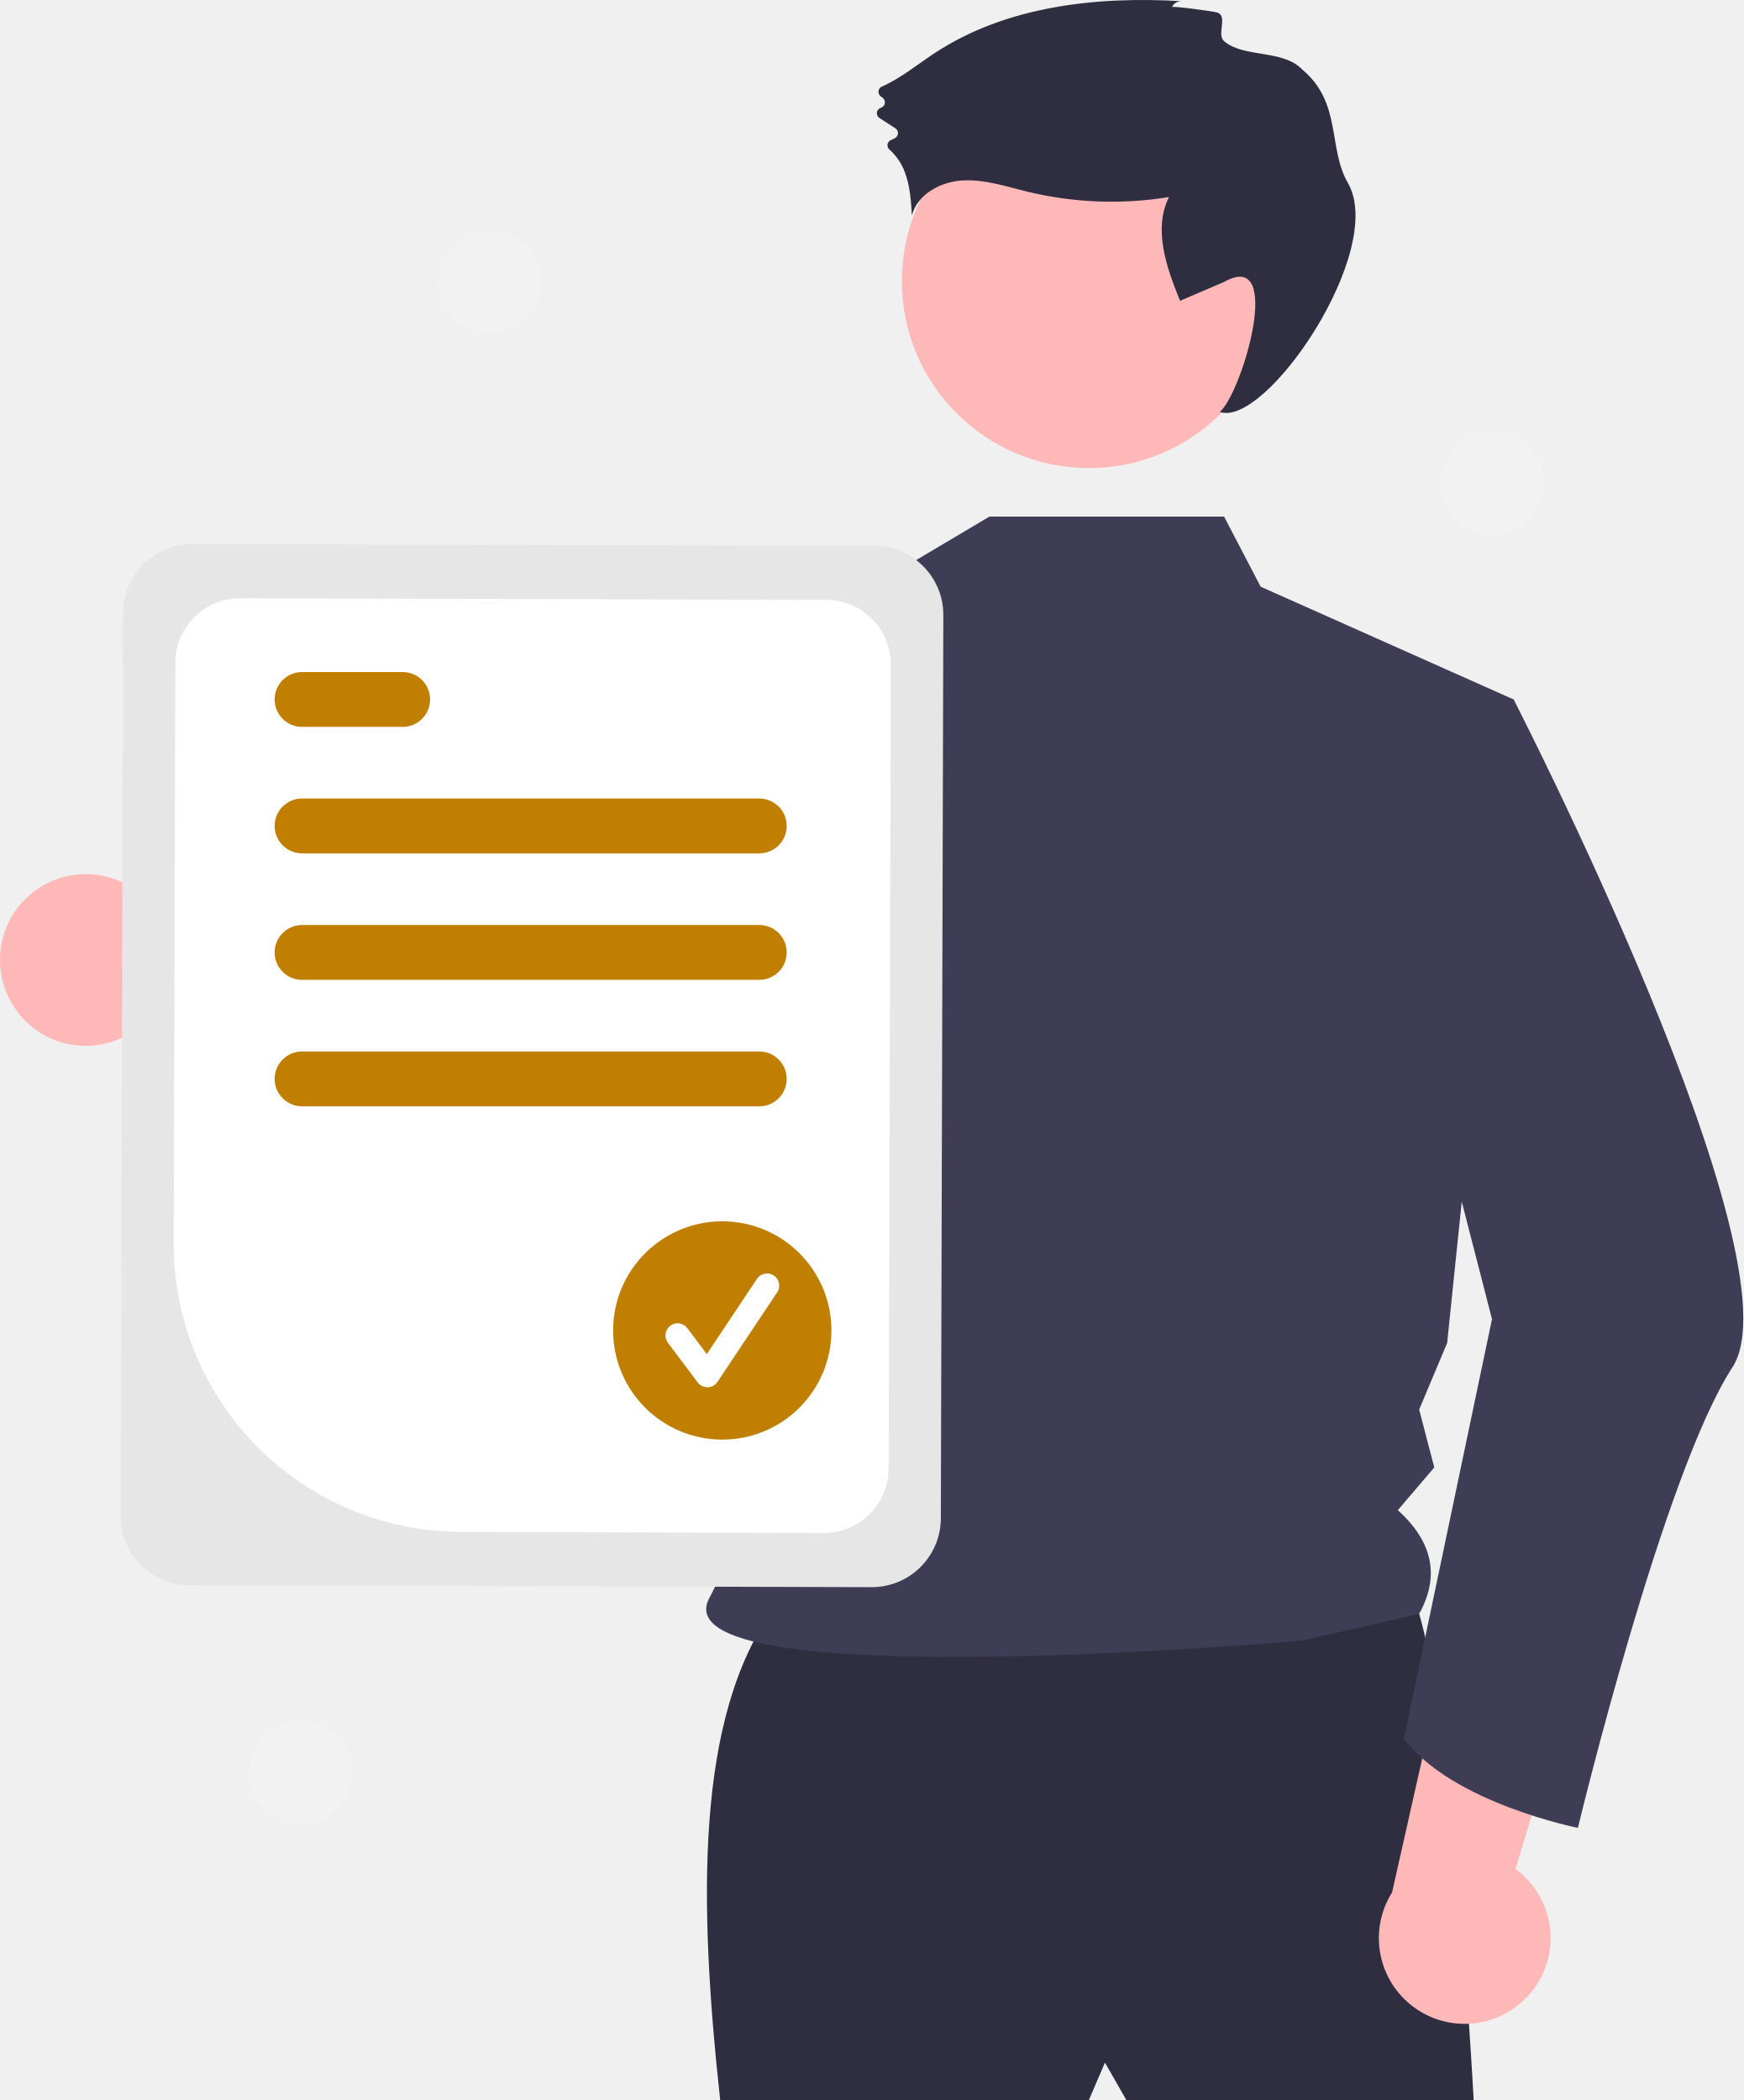
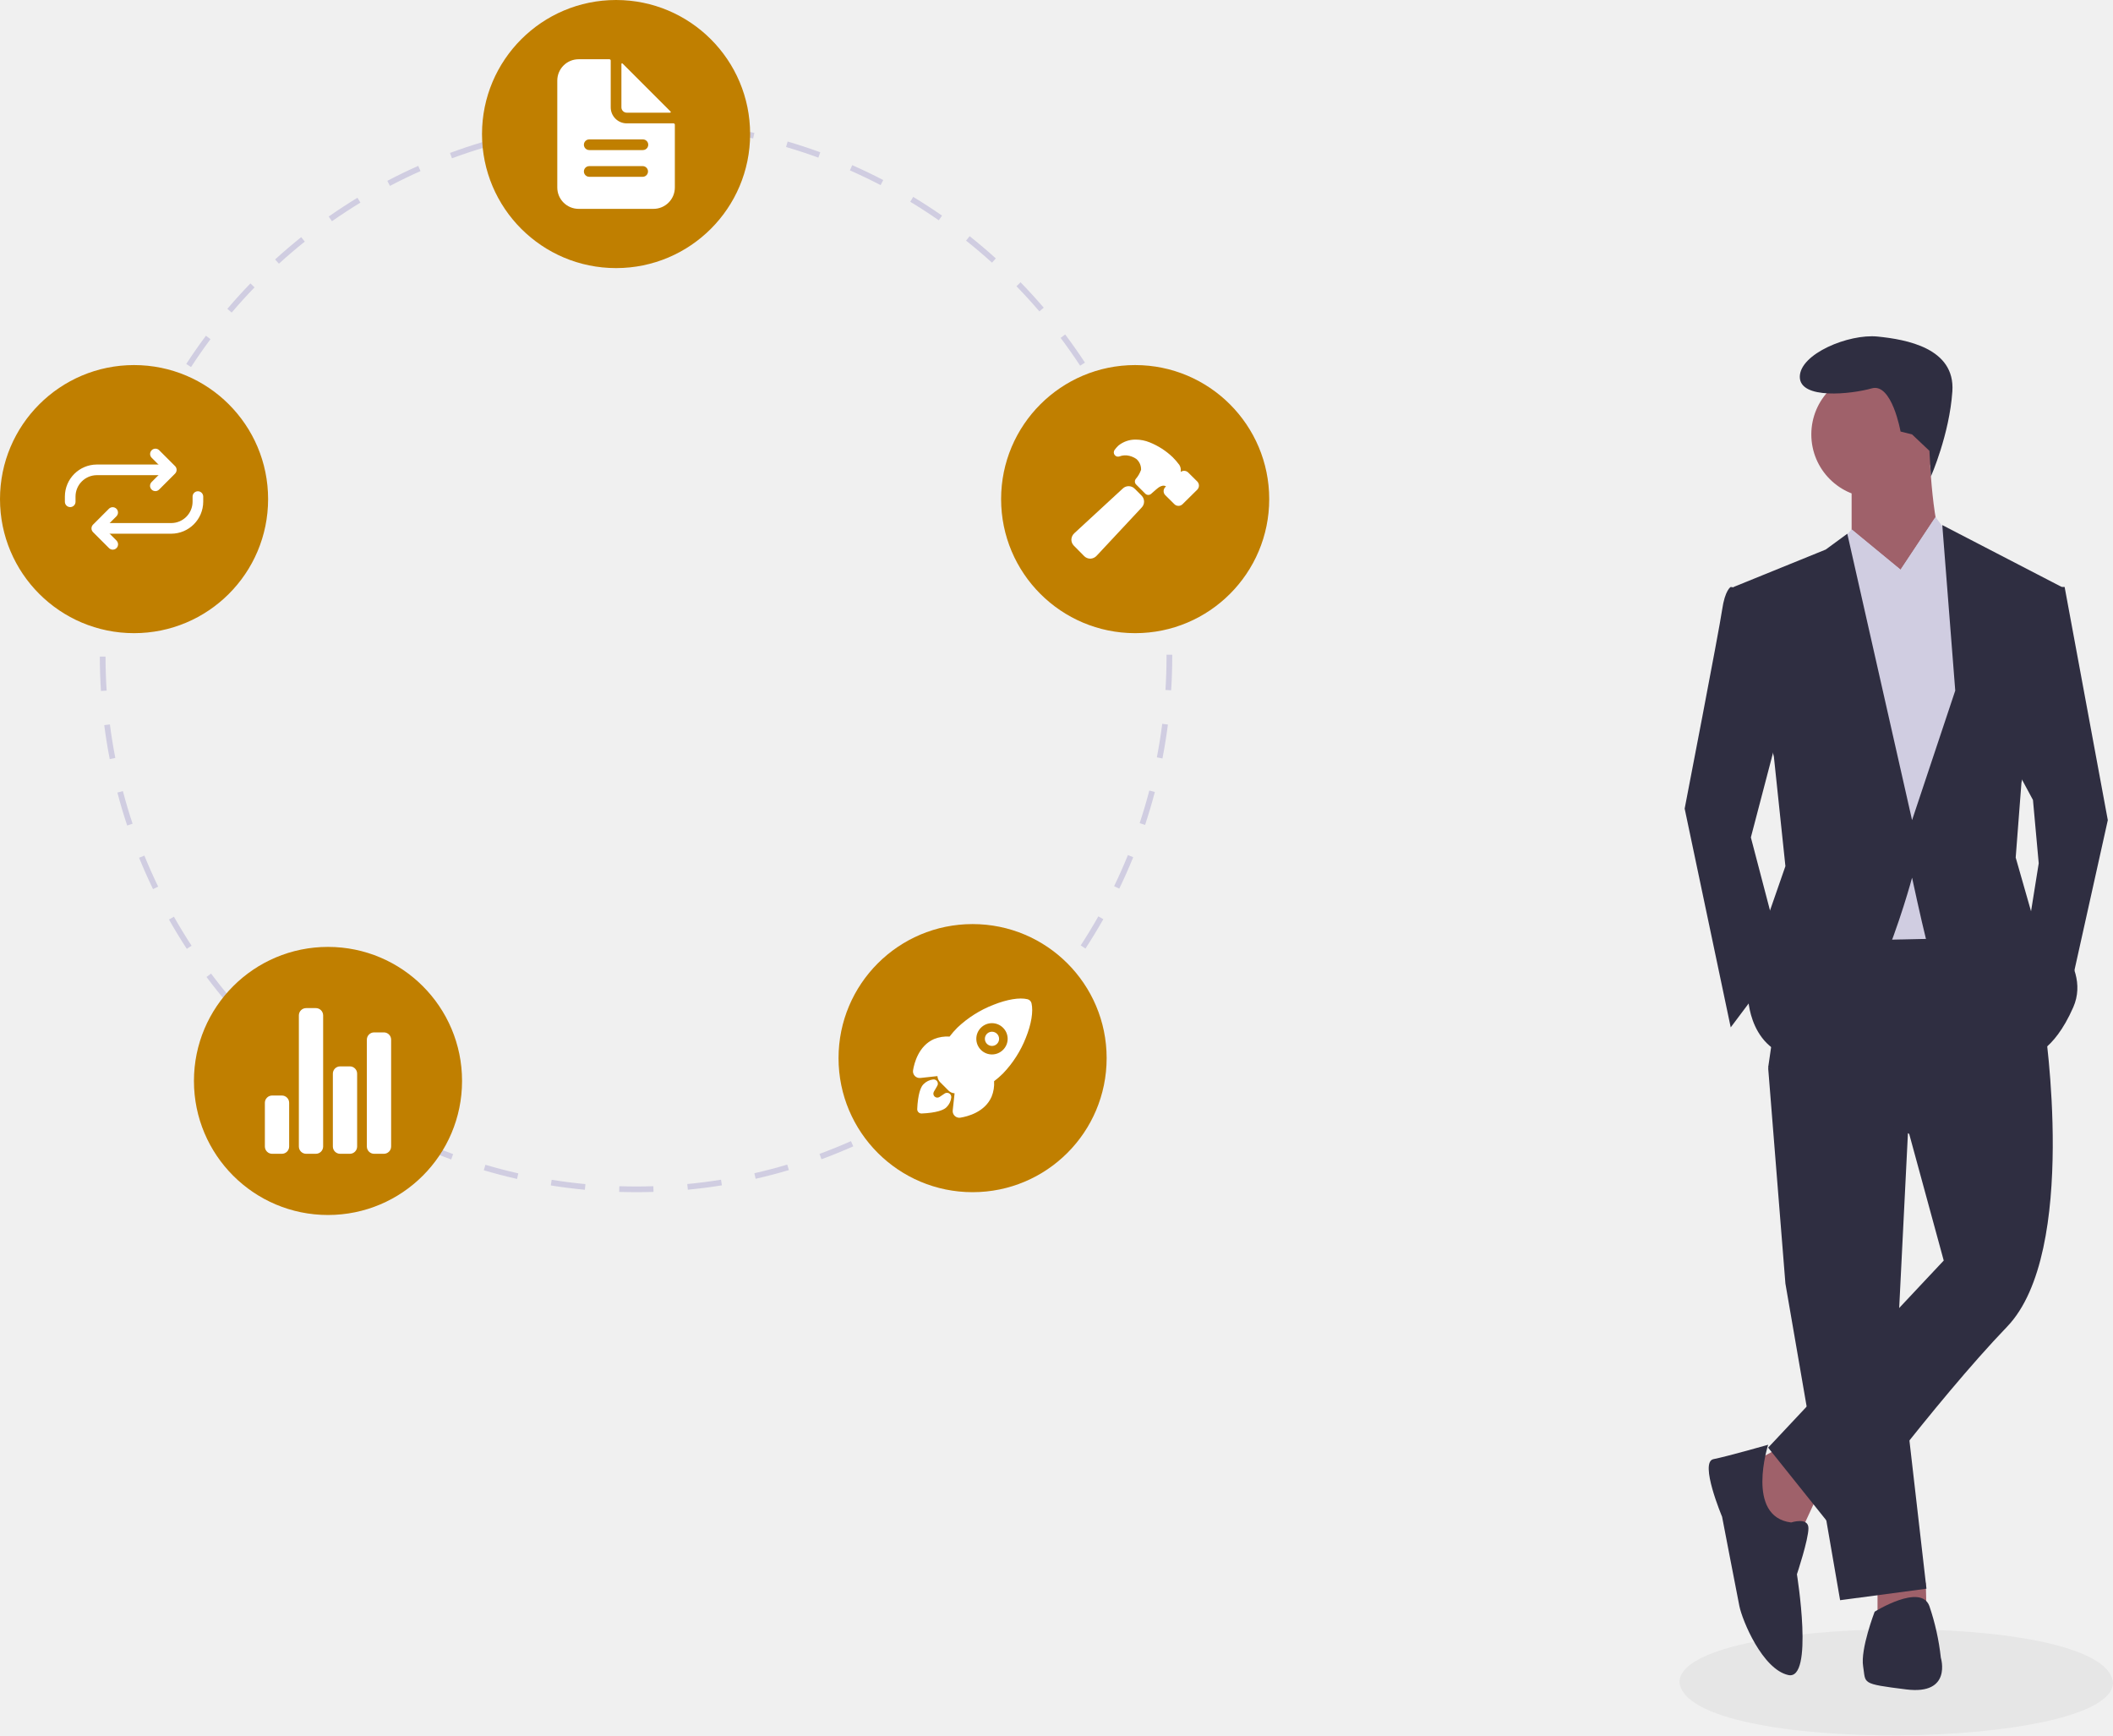
- <svg xmlns="http://www.w3.org/2000/svg" data-name="Layer 1" width="571.94" height="689.038" viewBox="0 0 571.94 689.038">
-   <path d="M310.019,435.422a27.981,27.981,0,0,0,42.374,6.734L438.65,491.628,435.436,440.056l-81.418-39.072a28.133,28.133,0,0,0-43.998,34.439Z" transform="translate(-305.9303 -105.8648)" fill="#ffb8b8" />
-   <path d="M559.741,633.604c-25.586,35.812-24.671,95.726-17.533,161.299l120.974,0,5.26-12.273,7.013,12.273H789.417s-8.766-166.559-24.546-171.819S559.741,633.604,559.741,633.604Z" transform="translate(-305.9303 -105.8648)" fill="#2f2e41" />
-   <circle cx="357.252" cy="92.218" r="61.364" fill="#ffb8b8" />
-   <path d="M707.534,275.368l12,23,83,37L780.717,546.504,771.534,568.368l4.961,18.987L764.534,601.368c12.007,10.864,13.532,22.236,7,34l-38.221,8.756s-212.521,18.898-194.611-14.026c19.57-35.974,24.553-142.215-18.649-198.988-36.677-48.199-8.519-110.742-8.519-110.742l87-26,32-19Z" transform="translate(-305.9303 -105.8648)" fill="#3f3d56" />
-   <path d="M690.426,108.195a3.385,3.385,0,0,1,3.257-1.933c-28.093-1.68-57.685,1.594-81.188,17.075-5.694,3.751-11.062,8.224-17.258,10.945a1.859,1.859,0,0,0-.38,3.163l.681.534a1.866,1.866,0,0,1-.607,3.253l0,0a1.866,1.866,0,0,0-.469,3.352l5.215,3.371a1.858,1.858,0,0,1,.017,3.126,9.271,9.271,0,0,1-1.387.703,1.862,1.862,0,0,0-.59,3.128,18.537,18.537,0,0,1,5.046,7.377c1.738,4.52,2.051,9.442,2.344,14.276,1.797-6.974,9.408-11.08,16.598-11.497s14.202,1.955,21.199,3.66a117.272,117.272,0,0,0,46.548,1.791c-5.256,10.549-.822,23.131,3.64,34.04l14.443-6.191c19.836-11.197,6.019,36.168-1.397,42.67,15.141,5.249,54.772-53.014,42.023-75.114-6.632-11.496-1.924-26.324-14.963-37.227-6.39-6.727-19.149-3.737-25.664-9.328-2.564-2.201,1.344-8.088-2.18-9.371C704.184,109.571,690.619,107.765,690.426,108.195Z" transform="translate(-305.9303 -105.8648)" fill="#2f2e41" />
-   <path d="M586.484,300.308c-11.26,49.99-40.14,166.71-69.44,191.12a17.092,17.092,0,0,1-6.52,3.85c-102.99,25.09-135.99-38.91-135.99-38.91s27.6-13.45,28.3-39.74l55.66,17.27,48.52-109.19,7.14-6.66.04-.04Z" transform="translate(-305.9303 -105.8648)" fill="#3f3d56" />
-   <path d="M806.075,761.941a27.982,27.982,0,0,0-2.938-42.806L832.009,623.982l-49.539,14.696L762.648,726.784a28.133,28.133,0,0,0,43.427,35.156Z" transform="translate(-305.9303 -105.8648)" fill="#ffb8b8" />
-   <path d="M779.65,330.045l22.884,5.323s94.584,184.028,71.792,219.093-50.715,151.156-50.715,151.156-41.298-8.21-57.077-29.249l28.896-137.686-29.805-115.715Z" transform="translate(-305.9303 -105.8648)" fill="#3f3d56" />
-   <path d="M345.51,603.32l.822-296.389a22.652,22.652,0,0,1,22.689-22.564l223.839.621a22.652,22.652,0,0,1,22.564,22.689l-.822,296.389a22.652,22.652,0,0,1-22.689,22.564l-223.839-.621A22.652,22.652,0,0,1,345.51,603.32Z" transform="translate(-305.9303 -105.8648)" fill="#e6e6e6" />
-   <path d="M362.928,513.846l.528-190.546a21.214,21.214,0,0,1,21.249-21.132l192.371.533a21.215,21.215,0,0,1,21.133,21.249l-.731,263.746A21.215,21.215,0,0,1,576.228,608.829L457.058,608.499A94.498,94.498,0,0,1,362.928,513.846Z" transform="translate(-305.9303 -105.8648)" fill="#fff" />
-   <path d="M555.034,385.868h-150a9,9,0,0,1,0-18h150a9,9,0,0,1,0,18Z" transform="translate(-305.9303 -105.8648)" fill="#c07f00" />
-   <path d="M438.034,344.368h-33a9,9,0,0,1,0-18h33a9,9,0,0,1,0,18Z" transform="translate(-305.9303 -105.8648)" fill="#c07f00" />
-   <path d="M555.034,427.368h-150a9,9,0,0,1,0-18h150a9,9,0,0,1,0,18Z" transform="translate(-305.9303 -105.8648)" fill="#c07f00" />
-   <path d="M555.034,468.868h-150a9,9,0,0,1,0-18h150a9,9,0,0,1,0,18Z" transform="translate(-305.9303 -105.8648)" fill="#c07f00" />
-   <circle cx="236.967" cy="436.543" r="35.811" fill="#c07f00" />
-   <path d="M538.012,561.045a3.982,3.982,0,0,1-3.186-1.594l-9.77-13.027a3.983,3.983,0,1,1,6.374-4.78l6.392,8.522,16.416-24.624a3.984,3.984,0,1,1,6.629,4.419L541.326,559.271a3.985,3.985,0,0,1-3.204,1.773C538.085,561.045,538.048,561.045,538.012,561.045Z" transform="translate(-305.9303 -105.8648)" fill="#fff" />
-   <circle cx="160.604" cy="92.503" r="17" fill="#f2f2f2" />
-   <circle cx="98.604" cy="581.503" r="17" fill="#f2f2f2" />
-   <circle cx="489.604" cy="158.503" r="17" fill="#f2f2f2" />
+ <svg xmlns="http://www.w3.org/2000/svg" data-name="Layer 1" width="740.84" height="608.466" viewBox="0 0 740.84 608.466">
+   <path d="M970.42,735.63c.226,23.706-149.154,25.878-152.0.002C818.194,711.928,967.574,709.755,970.42,735.63Z" transform="translate(-229.5799 -145.7671)" fill="#e6e6e6" />
+   <polygon points="623.966 507.569 612.864 513.624 619.929 536.837 631.03 537.846 637.086 524.726 623.966 507.569" fill="#9f616a" />
+   <polygon points="658.28 553.994 658.28 565.095 675.437 564.086 675.198 554.943 658.28 553.994" fill="#9f616a" />
+   <polygon points="619.929 374.348 625.984 450.042 645.16 561.058 675.437 557.021 665.345 469.217 669.382 388.478 619.929 374.348" fill="#2f2e41" />
+   <path d="M930.248,463.598l-72.666,1.009-8.074,55.508,49.453,23.213,12.111,44.407L849.509,653.336l24.222,30.277s34.314-46.425,59.545-72.666,13.12-105.971,13.12-105.971Z" transform="translate(-229.5799 -145.7671)" fill="#2f2e41" />
+   <circle cx="657.271" cy="152.315" r="22.203" fill="#9f616a" />
+   <path d="M878.777,313.221V335.424l15.139,24.222s23.213-17.157,18.166-21.194-6.055-35.324-6.055-35.324Z" transform="translate(-229.5799 -145.7671)" fill="#9f616a" />
+   <polygon points="649.197 185.62 634.058 203.786 640.114 329.941 687.548 328.932 695.622 218.925 685.53 190.666 678.607 181.247 666.354 199.749 649.197 185.62" fill="#d0cde1" />
+   <path d="M854.555,396.988l-11.102,42.388,11.102,42.388-18.166,24.222-16.148-76.703s12.111-62.573,13.12-69.638,3.028-8.074,3.028-8.074l8.074,1.009Z" transform="translate(-229.5799 -145.7671)" fill="#2f2e41" />
+   <polygon points="705.714 267.368 712.779 280.489 714.798 302.692 710.761 327.923 724.89 351.136 739.019 287.553 723.881 205.804 717.825 205.804 705.714 267.368" fill="#2f2e41" />
+   <path d="M849.509,652.327s-14.129,4.037-19.176,5.046,3.028,20.185,3.028,20.185,5.046,26.24,6.055,31.287,8.074,22.203,17.157,24.222,3.028-35.324,3.028-35.324,4.037-12.111,4.037-16.148-6.055-2.018-6.055-2.018C841.435,677.558,849.509,652.327,849.509,652.327Z" transform="translate(-229.5799 -145.7671)" fill="#2f2e41" />
+   <path d="M882.814,730.039c1.009,6.055-1.009,6.055,15.139,8.074s12.111-11.102,12.111-11.102a84.8,84.8,0,0,0-4.037-18.166c-3.028-8.074-19.176,2.018-19.176,2.018S881.805,723.983,882.814,730.039Z" transform="translate(-229.5799 -145.7671)" fill="#2f2e41" />
+   <path d="M906.053,303.833l.526,8.976s6.512-14.727,7.522-29.865S897.952,264.777,887.86,263.768s-27.25,6.055-27.25,14.129,18.166,6.055,25.231,4.037,10.092,15.139,10.092,15.139l4.037,1.009Z" transform="translate(-229.5799 -145.7671)" fill="#2f2e41" />
+   <polygon points="643.24 192.767 649.197 185.62 666.354 199.749 649.197 211.86 643.24 192.767" fill="#d0cde1" />
+   <polygon points="685.53 190.666 678.465 181.583 666.354 199.749 681.493 210.851 685.53 190.666" fill="#d0cde1" />
+   <path d="M851.527,411.117l4.037,38.351-8.074,23.213L842.444,494.885s0,21.194,20.185,22.203,37.342-63.582,37.342-63.582,3.028,14.129,5.046,22.203,36.333,40.37,36.333,40.37,8.074-1.009,15.139-17.157-14.129-31.287-14.129-31.287l-6.056-21.194,2.018-26.24L952.452,351.572,910.568,329.873l4.542,58.032-15.139,45.416-22.708-100.42-7.569,5.551L837.398,351.572Z" transform="translate(-229.5799 -145.7671)" fill="#2f2e41" />
+   <path d="M452.664,563.767c-1.996-.016-4.014-.029-5.997-.091l.062-1.999c1.962.061,3.968.088,5.936.09,1.976,0,3.99-.032,5.987-.097l.064,1.998C456.697,563.734,454.661,563.767,452.664,563.767Zm-18.019-.845c-3.981-.377-8.002-.888-11.951-1.518l.315-1.975c3.906.623,7.884,1.129,11.824,1.502Zm36.092-.021-.19-1.99c3.938-.377,7.916-.888,11.822-1.517l.318,1.975C478.739,562.004,474.718,562.52,470.738,562.901Zm-59.873-3.778c-3.898-.884-7.821-1.907-11.658-3.041l.567-1.918c3.796,1.122,7.676,2.134,11.533,3.008Zm83.648-.05-.444-1.949c3.866-.882,7.745-1.898,11.53-3.022l.569,1.918C502.343,557.155,498.421,558.182,494.514,559.073Zm-106.745-6.776c-3.762-1.382-7.525-2.903-11.187-4.523l.81-1.828c3.622,1.602,7.345,3.107,11.066,4.475Zm129.833-.078-.691-1.877c3.699-1.362,7.409-2.867,11.028-4.473l.812,1.828C525.091,549.32,521.34,550.841,517.601,552.218Zm-151.887-9.68c-3.54-1.848-7.075-3.84-10.506-5.92l1.037-1.711c3.395,2.06,6.892,4.029,10.395,5.857Zm173.873-.073-.926-1.772c3.494-1.827,6.983-3.797,10.369-5.854l1.039,1.709C546.646,538.627,543.12,540.618,539.587,542.465ZM345.105,530.039c-3.279-2.288-6.528-4.715-9.659-7.211l1.247-1.564c3.098,2.471,6.313,4.871,9.557,7.135Zm215.05-.071-1.146-1.639c3.243-2.267,6.454-4.667,9.544-7.135l1.248,1.562C566.678,525.251,563.432,527.676,560.155,529.967ZM326.268,515.014c-2.964-2.69-5.878-5.51-8.66-8.378l1.436-1.393c2.752,2.838,5.636,5.627,8.569,8.29Zm252.702-.069-1.346-1.48c2.926-2.657,5.807-5.448,8.563-8.293l1.436,1.391C584.838,509.438,581.926,512.258,578.97,514.945ZM309.501,497.726c-2.595-3.043-5.125-6.208-7.521-9.407l1.601-1.199c2.371,3.166,4.874,6.298,7.442,9.308Zm286.228-.083-1.521-1.297c2.567-3.013,5.071-6.148,7.441-9.318l1.602,1.197C600.854,491.429,598.324,494.598,595.728,497.643ZM295.075,478.452c-2.188-3.351-4.293-6.811-6.258-10.284l1.741-.984c1.943,3.437,4.027,6.86,6.192,10.175Zm315.083-.108-1.676-1.092c2.166-3.321,4.249-6.751,6.193-10.195l1.742.982C614.452,471.521,612.346,474.988,610.157,478.343Zm-326.926-20.838c-1.74-3.6-3.384-7.299-4.886-10.996l1.853-.752c1.486,3.656,3.113,7.316,4.834,10.877Zm338.772-.156L620.203,456.48c1.721-3.566,3.348-7.236,4.836-10.91l1.854.75C625.389,450.034,623.744,453.745,622.004,457.349Zm-347.834-22.142c-1.265-3.799-2.421-7.685-3.436-11.55l1.935-.508c1.003,3.823,2.147,7.668,3.398,11.425Zm356.889-.212-1.898-.629c1.244-3.753,2.384-7.599,3.385-11.43l1.936.506C633.469,427.316,632.317,431.203,631.059,434.996Zm-363.008-23.082c-.764-3.924-1.411-7.925-1.922-11.893l1.983-.256c.506,3.926,1.145,7.884,1.901,11.766Zm369.099-.22-1.963-.379c.75-3.881,1.386-7.841,1.887-11.77l1.984.254C638.552,403.77,637.909,407.772,637.15,411.694ZM264.973,388.031c-.256-3.986-.389-8.038-.393-12.043l2-.002c.004,3.963.135,7.972.389,11.916Zm375.228-.224-1.996-.127c.249-3.94.375-7.949.375-11.913l-.001-.438h2l.001.432C640.58,379.773,640.452,383.824,640.201,387.807ZM266.942,364.072l-1.996-.123c.248-3.994.627-8.029,1.128-11.994l1.984.25C267.562,356.128,267.187,360.121,266.942,364.072Zm371.236-.656c-.26-3.953-.649-7.944-1.158-11.862l1.982-.258c.515,3.96.909,7.993,1.172,11.989ZM269.931,340.435l-1.964-.378c.754-3.925,1.648-7.879,2.655-11.751l1.936.503C271.561,332.64,270.678,336.551,269.931,340.435Zm365.171-.645c-.762-3.886-1.66-7.794-2.668-11.617l1.934-.51c1.02,3.864,1.927,7.814,2.697,11.742ZM275.93,317.377l-1.899-.627c1.255-3.8,2.653-7.612,4.154-11.331l1.855.749C278.554,309.846,277.171,313.617,275.93,317.377Zm353.095-.624c-1.256-3.754-2.649-7.514-4.143-11.177l1.852-.755c1.51,3.702,2.919,7.503,4.188,11.297ZM284.863,295.25l-1.803-.867c1.735-3.606,3.611-7.205,5.575-10.695l1.743.981C288.435,288.122,286.579,291.682,284.863,295.25Zm335.172-.545c-1.723-3.551-3.585-7.098-5.538-10.542l1.74-.986c1.974,3.48,3.856,7.066,5.597,10.656ZM296.56,274.465l-1.677-1.091c2.181-3.353,4.501-6.68,6.895-9.89l1.604,1.195C301.014,267.856,298.718,271.148,296.56,274.465Zm311.732-.471c-2.164-3.305-4.466-6.587-6.843-9.754l1.6-1.2c2.402,3.201,4.729,6.518,6.917,9.858ZM310.812,255.354l-1.523-1.295c2.59-3.047,5.313-6.051,8.094-8.928l1.438,1.39C316.07,249.367,313.376,252.339,310.812,255.354Zm283.185-.412c-2.571-3.006-5.274-5.97-8.032-8.808l1.434-1.394c2.788,2.868,5.52,5.863,8.118,8.901Zm-266.623-16.725-1.347-1.479c2.959-2.696,6.042-5.328,9.16-7.823l1.25,1.562C333.352,232.945,330.303,235.549,327.374,238.216Zm250.011-.363c-2.933-2.655-5.99-5.251-9.09-7.717l1.246-1.565c3.132,2.493,6.223,5.117,9.186,7.8ZM345.973,223.33l-1.147-1.638c3.272-2.293,6.663-4.511,10.078-6.591l1.041,1.708C352.566,218.868,349.211,221.062,345.973,223.33Zm212.758-.318c-3.256-2.266-6.621-4.453-10.003-6.499l1.035-1.711c3.418,2.068,6.82,4.278,10.11,6.568ZM366.307,210.942l-.929-1.771c3.536-1.854,7.18-3.619,10.831-5.245l.813,1.827C373.41,207.361,369.805,209.107,366.307,210.942Zm172.02-.274c-3.512-1.828-7.131-3.566-10.758-5.166l.808-1.83c3.665,1.617,7.324,3.374,10.874,5.221Zm-150.281-9.401-.694-1.876c3.75-1.387,7.595-2.67,11.429-3.813l.571,1.917C395.559,198.625,391.755,199.895,388.046,201.267Zm128.452-.227c-3.717-1.36-7.526-2.616-11.32-3.732l.564-1.919c3.835,1.128,7.685,2.398,11.443,3.773ZM410.878,194.46l-.446-1.949c3.891-.892,7.869-1.668,11.824-2.311l.32,1.975C418.663,192.81,414.727,193.578,410.878,194.46Zm82.763-.145c-3.856-.869-7.795-1.624-11.706-2.244l.313-1.976c3.953.627,7.934,1.39,11.832,2.269Zm-59.245-3.67-.193-1.99c3.971-.385,8.015-.648,12.021-.782l.066,1.999C442.326,190.003,438.325,190.263,434.396,190.644Zm35.713-.062c-3.935-.368-7.938-.614-11.896-.731l.06-1.999c4.0.119,8.046.368,12.022.739Z" transform="translate(-229.5799 -145.7671)" fill="#d0cde1" />
+   <circle cx="216" cy="47" r="47" fill="#c07f00" />
+   <circle cx="398" cy="175" r="47" fill="#c07f00" />
+   <circle cx="341" cy="371" r="47" fill="#c07f00" />
+   <circle cx="115" cy="379" r="47" fill="#c07f00" />
+   <circle cx="47" cy="175" r="47" fill="#c07f00" />
+   <path d="M465.721,189.02H449.327a5.621,5.621,0,0,1-5.621-5.621V167.005a.468.468,0,0,0-.468-.468H432.465a7.494,7.494,0,0,0-7.494,7.494v37.472a7.494,7.494,0,0,0,7.494,7.494H458.695a7.494,7.494,0,0,0,7.494-7.494V189.488A.468.468,0,0,0,465.721,189.02ZM454.948,207.756H436.212a1.874,1.874,0,1,1,0-3.747H454.948a1.874,1.874,0,0,1,0,3.747Zm0-9.368H436.212a1.874,1.874,0,1,1,0-3.747H454.948a1.874,1.874,0,1,1,0,3.747Z" transform="translate(-229.5799 -145.7671)" fill="#fff" />
+   <path d="M464.693,184.874l-16.84-16.84a.234.234,0,0,0-.399.165v15.201a1.874,1.874,0,0,0,1.874,1.874h15.201a.234.234,0,0,0,.165-.399Z" transform="translate(-229.5799 -145.7671)" fill="#fff" />
+   <path d="M577.378,507.508a2.491,2.491,0,1,0,1.762.729A2.491,2.491,0,0,0,577.378,507.508Z" transform="translate(-229.5799 -145.7671)" fill="#fff" />
+   <path d="M591.245,497.548v-.008a1.904,1.904,0,0,0-1.412-1.428c-2.781-.678-7.156.045-12.004,1.986a38.607,38.607,0,0,0-12.559,7.953,29.929,29.929,0,0,0-2.758,3.157,12.232,12.232,0,0,0-5.466.878c-5.388,2.371-6.927,8.44-7.337,10.932a2.333,2.333,0,0,0,2.537,2.706h.012l6.003-.655c.007.077.016.147.022.211a3.207,3.207,0,0,0,.924,1.934l2.929,2.931a3.198,3.198,0,0,0,1.933.925l.201.021-.653,5.995v.012a2.333,2.333,0,0,0,2.081,2.561q.108.011.216.012a2.357,2.357,0,0,0,.387-.032c2.506-.403,8.572-1.923,10.937-7.341a12.342,12.342,0,0,0,.882-5.444,29.378,29.378,0,0,0,3.168-2.758,38.329,38.329,0,0,0,7.961-12.461C591.179,504.843,591.906,500.435,591.245,497.548Zm-9.991,16.32a5.485,5.485,0,1,1-.004-7.756l.004.004a5.441,5.441,0,0,1,.058,7.694Z" transform="translate(-229.5799 -145.7671)" fill="#fff" />
+   <path d="M561.8,528.94a1.493,1.493,0,0,0-1.027.249c-.596.408-1.195.811-1.8,1.204a1.392,1.392,0,0,1-1.96-1.866l1.134-1.96a1.493,1.493,0,0,0-1.415-2.325,5.716,5.716,0,0,0-3.325,1.629c-.342.343-1.38,1.382-1.939,5.344a33.401,33.401,0,0,0-.3,3.432,1.493,1.493,0,0,0,1.454,1.531q.019.001.039 0h.037a33.585,33.585,0,0,0,3.434-.299c3.963-.56,5.003-1.6,5.345-1.941a5.645,5.645,0,0,0,1.623-3.335A1.493,1.493,0,0,0,561.8,528.94Z" transform="translate(-229.5799 -145.7671)" fill="#fff" />
+   <path d="M328.405,550.307h-3.405a2.554,2.554,0,0,1-2.554-2.554V532.429a2.554,2.554,0,0,1,2.554-2.554h3.405a2.554,2.554,0,0,1,2.554,2.554V547.753A2.554,2.554,0,0,1,328.405,550.307Z" transform="translate(-229.5799 -145.7671)" fill="#fff" />
+   <path d="M352.242,550.307h-3.405a2.554,2.554,0,0,1-2.554-2.554V522.213a2.554,2.554,0,0,1,2.554-2.554h3.405a2.554,2.554,0,0,1,2.554,2.554V547.753A2.554,2.554,0,0,1,352.242,550.307Z" transform="translate(-229.5799 -145.7671)" fill="#fff" />
+   <path d="M364.16,550.307h-3.405a2.554,2.554,0,0,1-2.554-2.554V510.295a2.554,2.554,0,0,1,2.554-2.554h3.405a2.554,2.554,0,0,1,2.554,2.554V547.753A2.554,2.554,0,0,1,364.16,550.307Z" transform="translate(-229.5799 -145.7671)" fill="#fff" />
+   <path d="M340.323,550.307H336.918a2.554,2.554,0,0,1-2.554-2.554V501.781a2.554,2.554,0,0,1,2.554-2.554h3.405a2.554,2.554,0,0,1,2.554,2.554V547.753A2.554,2.554,0,0,1,340.323,550.307Z" transform="translate(-229.5799 -145.7671)" fill="#fff" />
+   <path d="M629.831,319.536l-2.433-2.434a2.982,2.982,0,0,0-4.206-.011l-16.915,15.61a3.159,3.159,0,0,0-1.058,2.149,2.992,2.992,0,0,0,.858,2.231l3.634,3.674.007.007a3.009,3.009,0,0,0,2.114.878h.11a3.129,3.129,0,0,0,2.159-1.041L629.821,323.761a2.982,2.982,0,0,0,.018-4.217Z" transform="translate(-229.5799 -145.7671)" fill="#fff" />
+   <path d="M649.384,314.617l-.029-.029-3.193-3.161a2,2,0,0,0-1.424-.583,2.04,2.04,0,0,0-1.192.386c0-.04.006-.079.008-.114a3.406,3.406,0,0,0-.485-2.35,24.039,24.039,0,0,0-2.311-2.678l-.007-.007a25.222,25.222,0,0,0-8.081-5.212,13.003,13.003,0,0,0-4.946-.974,9.426,9.426,0,0,0-6.033,2.113,11.174,11.174,0,0,0-1.321,1.511,1.491,1.491,0,0,0,1.738,2.268,6.936,6.936,0,0,1,.799-.245,5.913,5.913,0,0,1,1.719-.107,7.228,7.228,0,0,1,3.326,1.22,4.79,4.79,0,0,1,1.701,3.829,9.939,9.939,0,0,1-1.864,3.213,1.491,1.491,0,0,0,.135,1.957l3.206,3.206a1.491,1.491,0,0,0,2.05.058c.907-.81,2.288-2.03,2.77-2.329a3.47,3.47,0,0,1,1.37-.54,1.787,1.787,0,0,1,1.052.222.116.116,0,0,1-.029.089l-.17.161-.028.026a2.005,2.005,0,0,0-.005,2.836l.01.01,3.192,3.16a1.999,1.999,0,0,0,1.424.582,2.022,2.022,0,0,0,1.418-.578l5.171-5.108c.018-.018.035-.036.052-.055A2.038,2.038,0,0,0,649.384,314.617Z" transform="translate(-229.5799 -145.7671)" fill="#fff" />
+   <path d="M284.042,317.969a1.866,1.866,0,0,1-1.319-3.185l4.278-4.278-4.278-4.278a1.866,1.866,0,0,1,2.638-2.638l5.597,5.597a1.865,1.865,0,0,1,0,2.638l-5.597,5.597A1.86,1.86,0,0,1,284.042,317.969Z" transform="translate(-229.5799 -145.7671)" fill="#fff" />
+   <path d="M254.193,323.565a1.866,1.866,0,0,1-1.866-1.866v-1.866a11.249,11.249,0,0,1,11.188-11.194h24.258a1.866,1.866,0,1,1,0,3.731H263.521a7.507,7.507,0,0,0-7.462,7.468v1.86A1.866,1.866,0,0,1,254.193,323.565Z" transform="translate(-229.5799 -145.7671)" fill="#fff" />
+   <path d="M269.118,338.49a1.86,1.86,0,0,1-1.319-.546l-5.597-5.597a1.865,1.865,0,0,1,0-2.638l5.597-5.597a1.866,1.866,0,0,1,2.638,2.638l-4.278,4.278,4.278,4.278a1.866,1.866,0,0,1-1.319,3.185Z" transform="translate(-229.5799 -145.7671)" fill="#fff" />
+   <path d="M265.386,332.893a1.866,1.866,0,0,1,0-3.731H289.639a7.507,7.507,0,0,0,7.462-7.468v-1.86a1.866,1.866,0,0,1,3.731,0v1.866a11.249,11.249,0,0,1-11.188,11.194Z" transform="translate(-229.5799 -145.7671)" fill="#fff" />
</svg>
